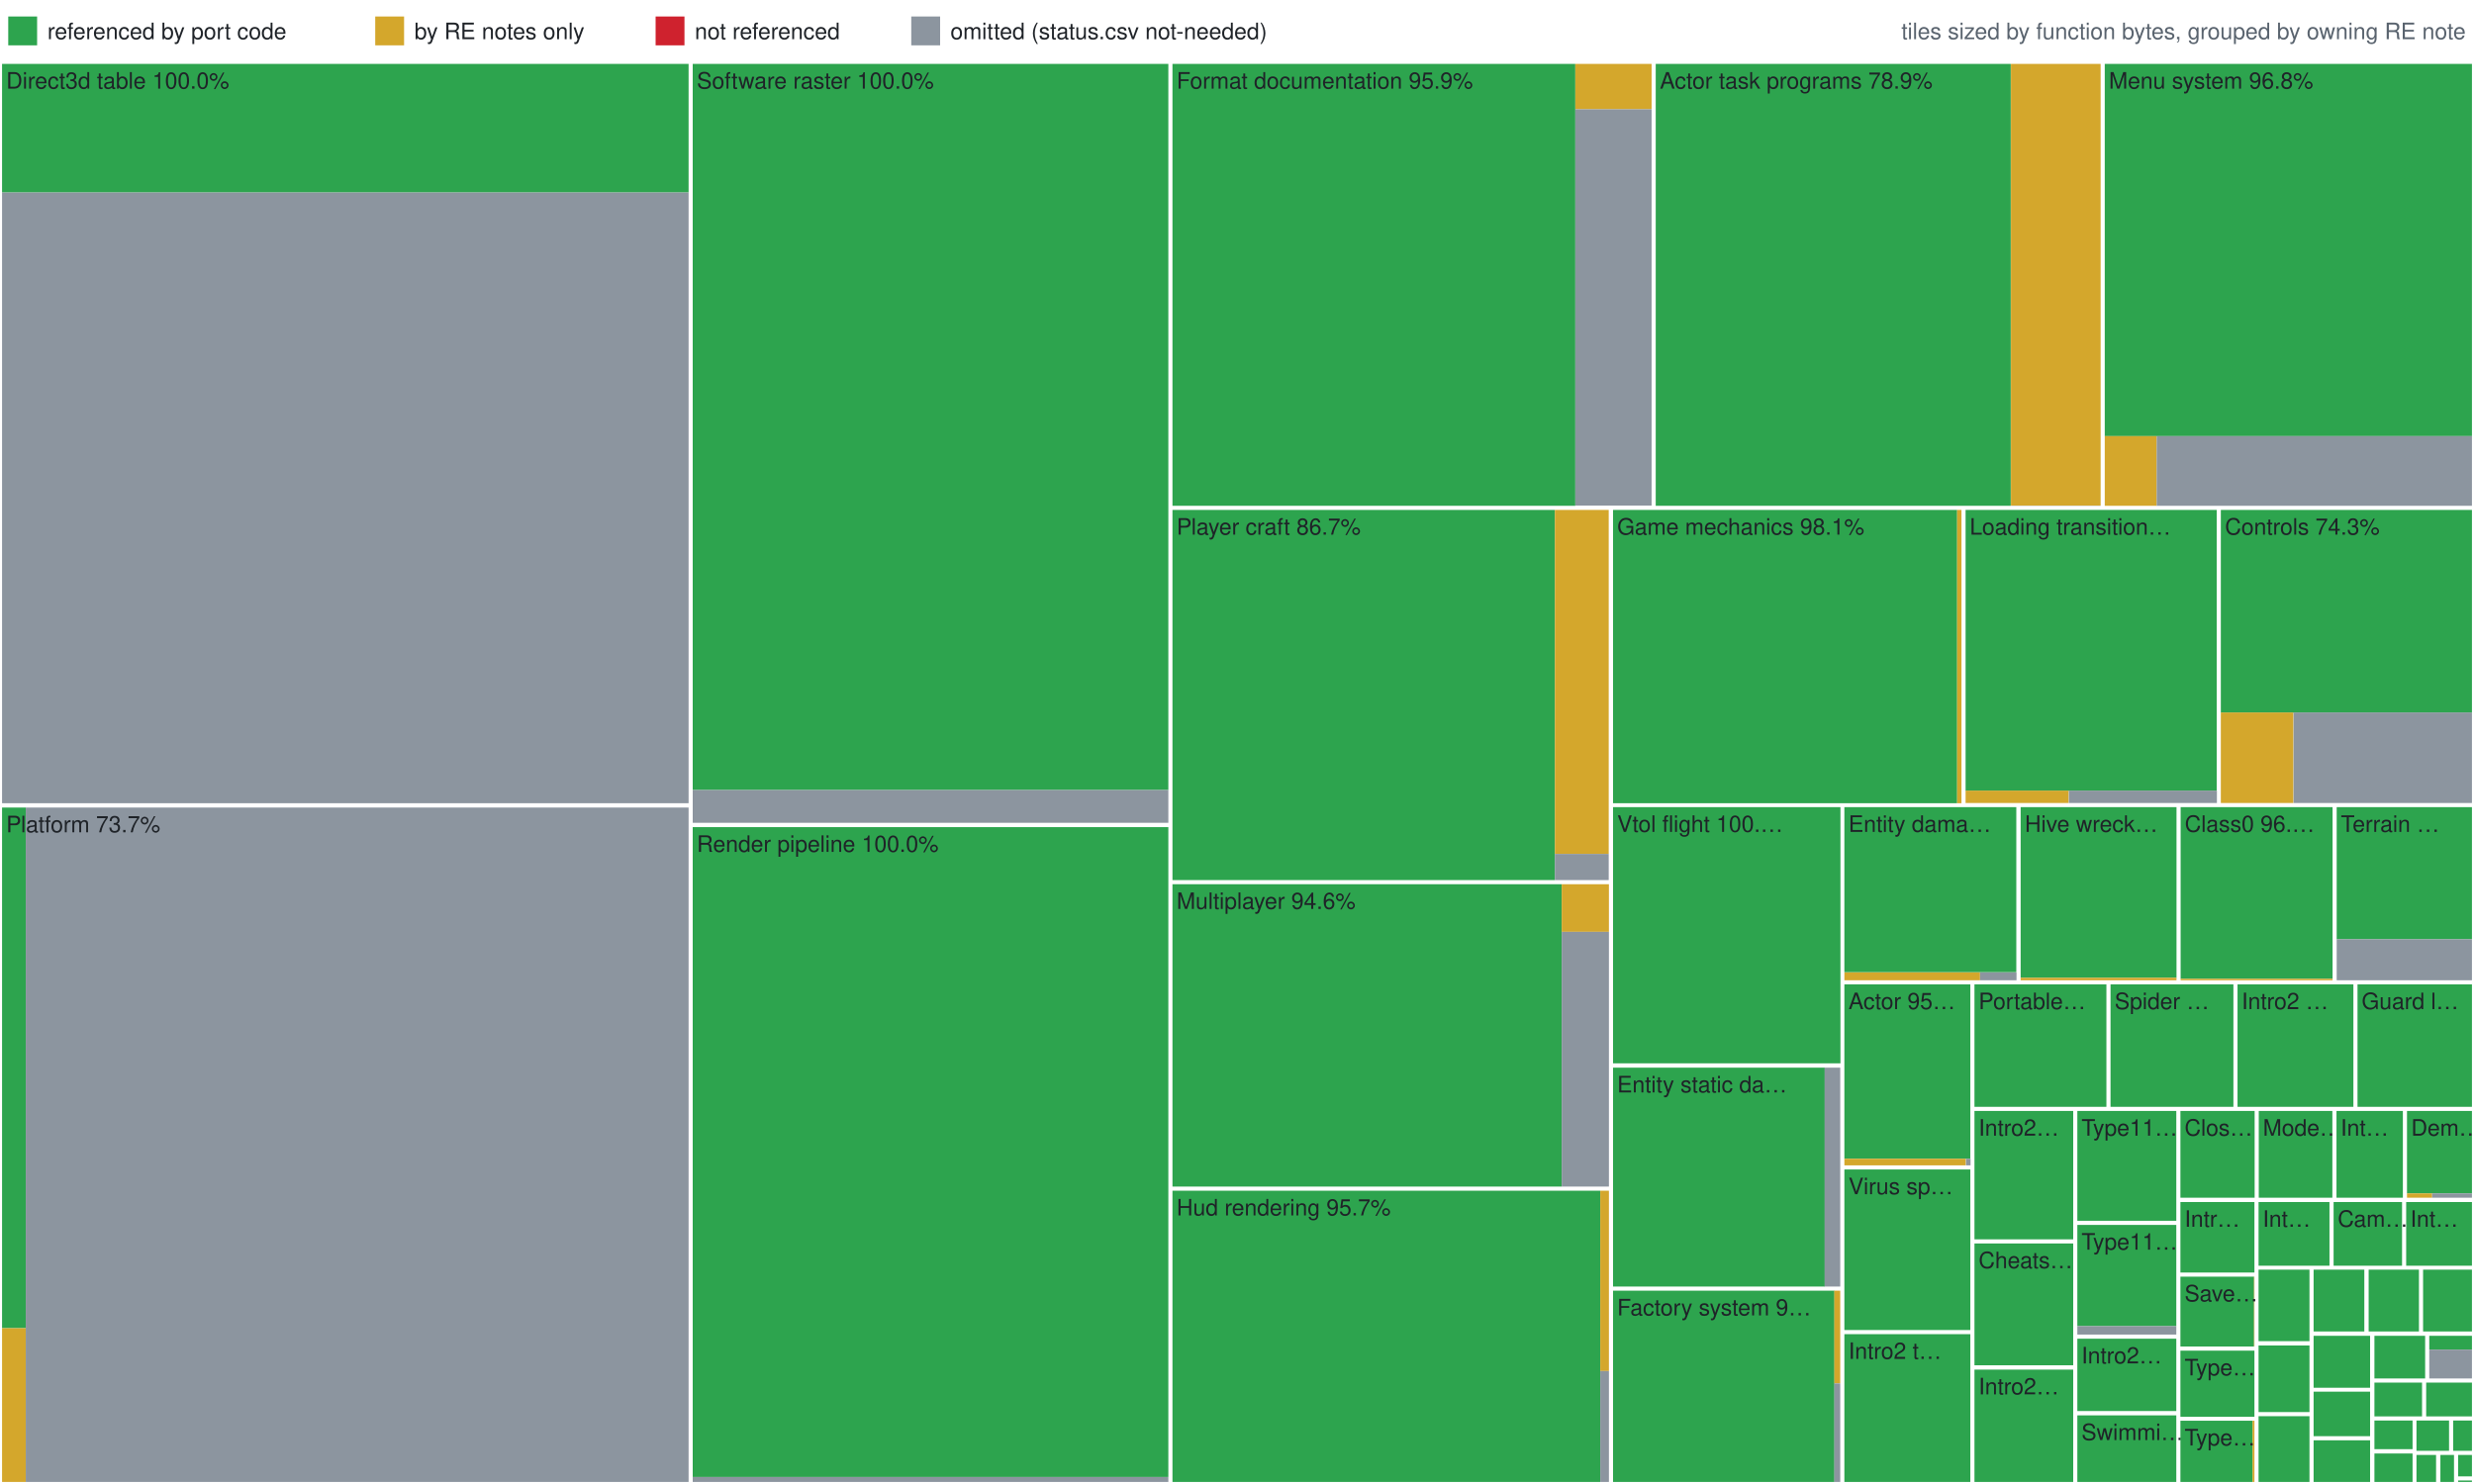
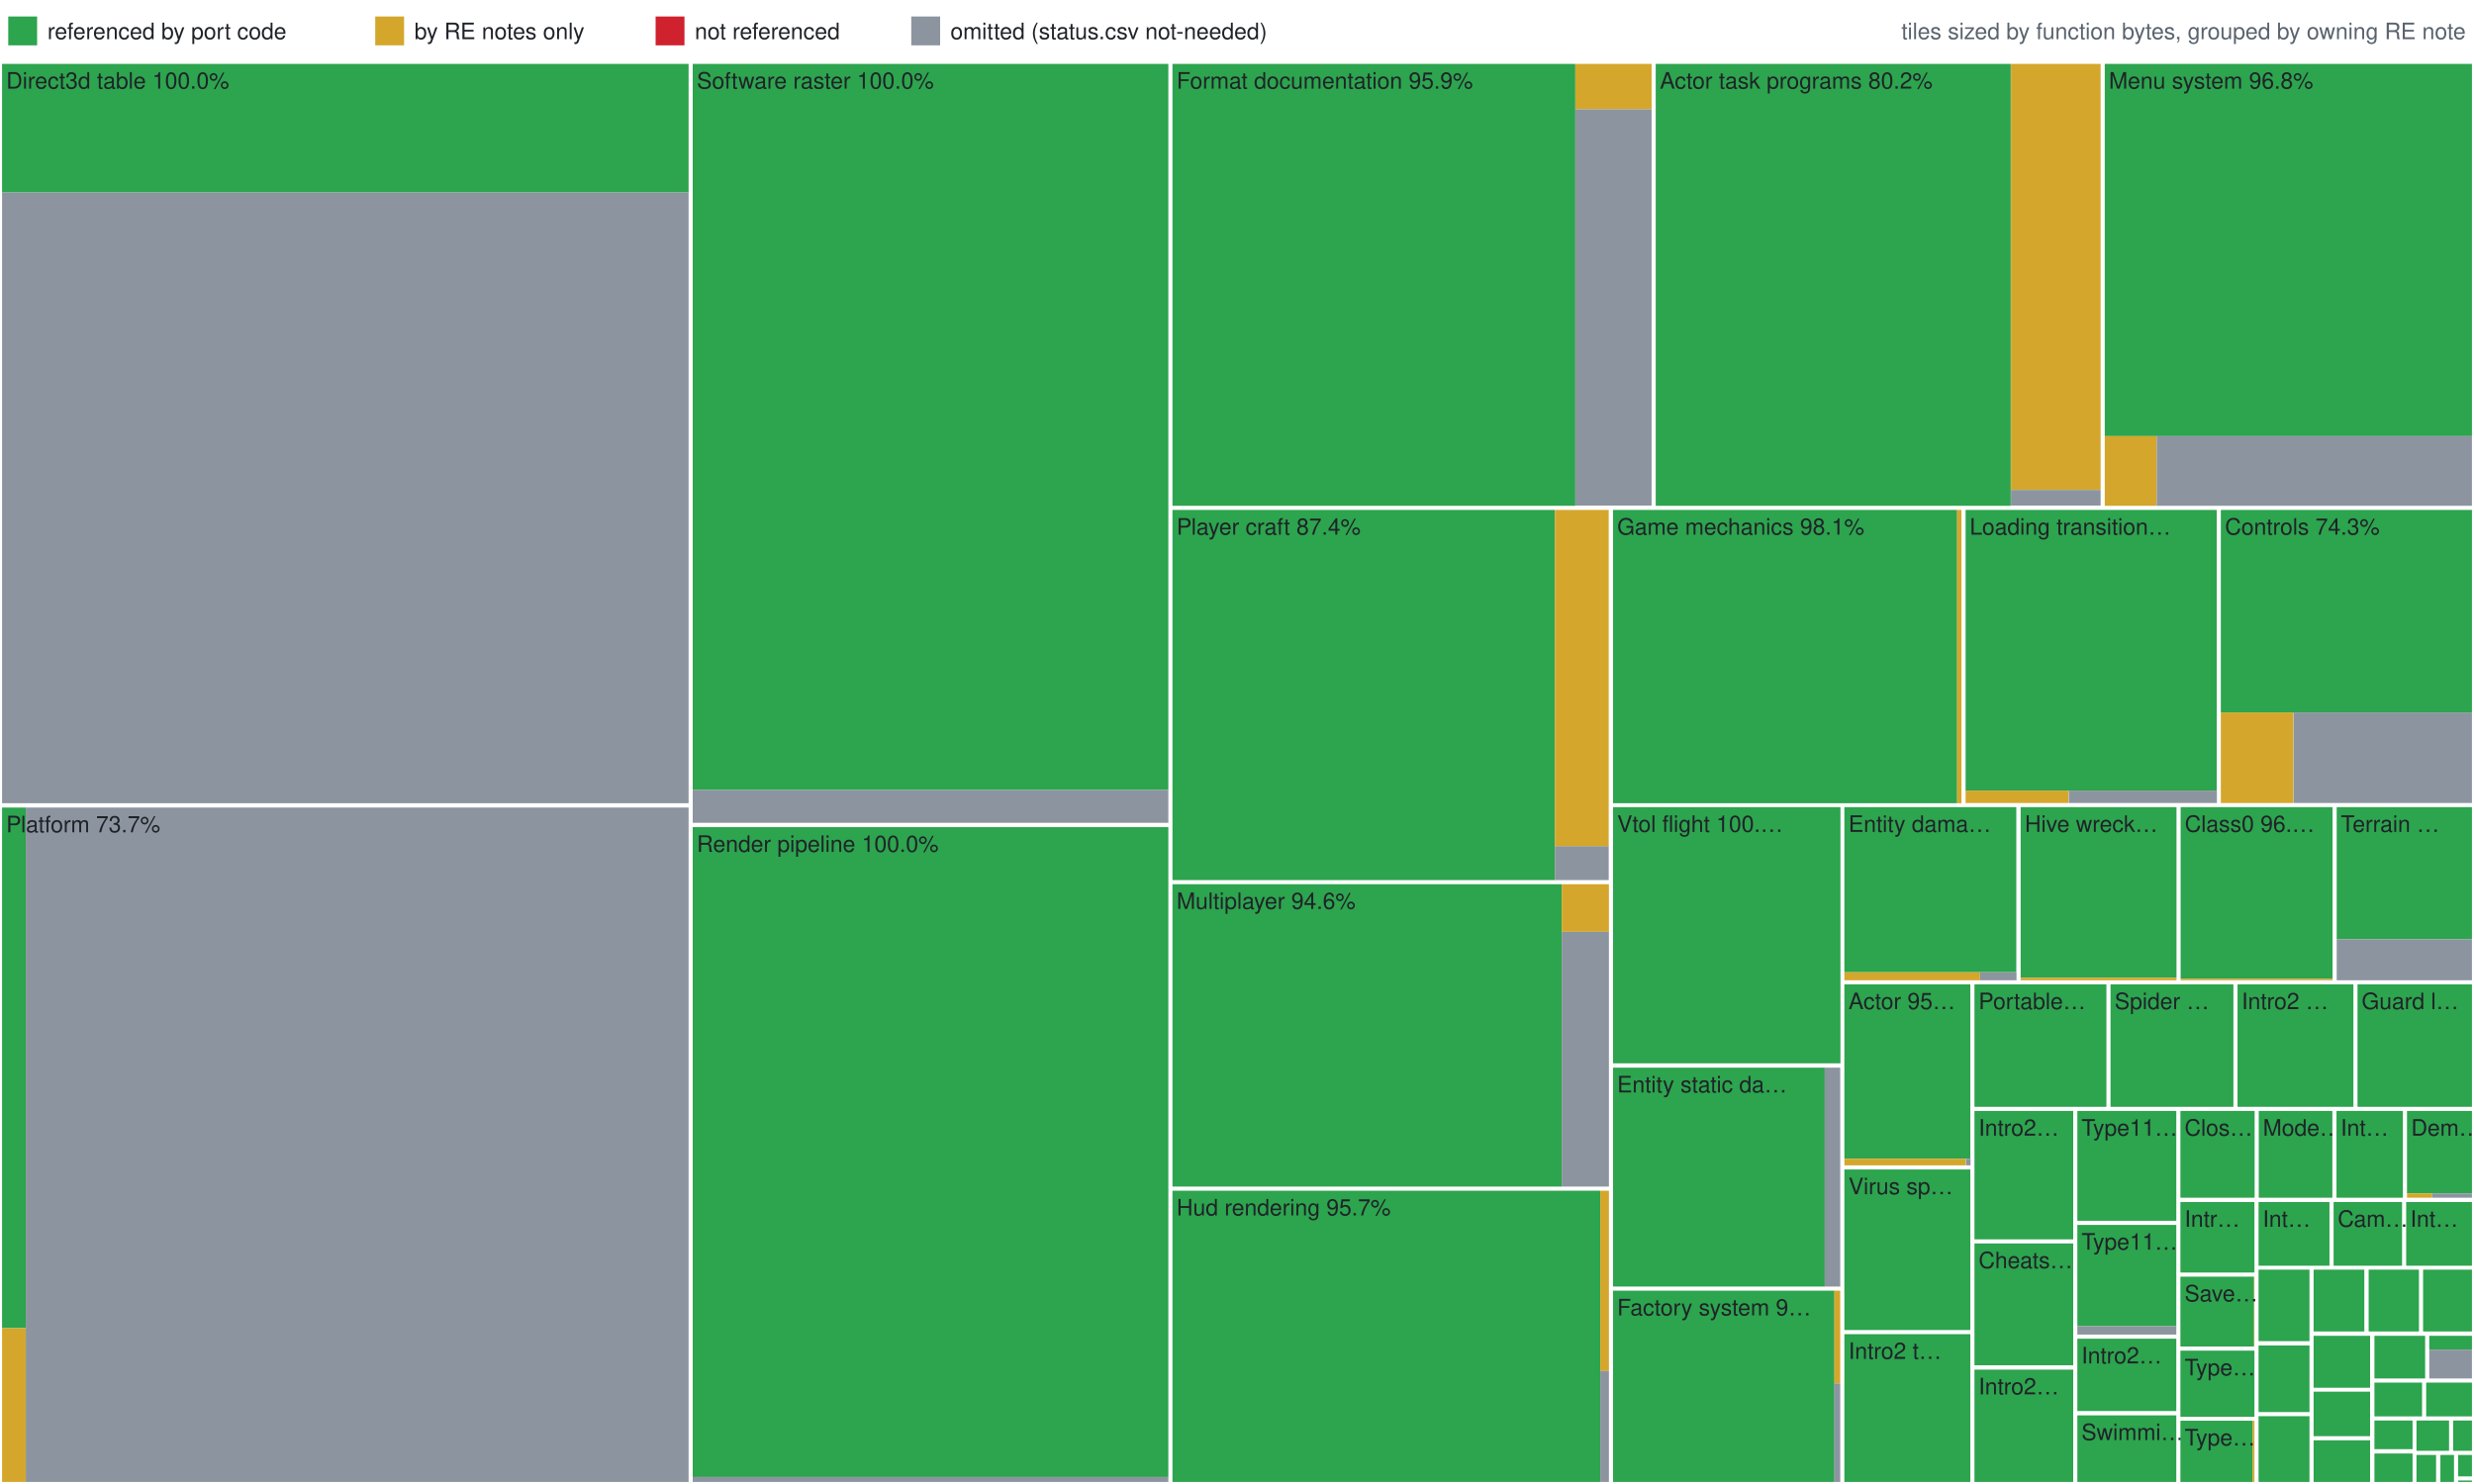
<svg xmlns="http://www.w3.org/2000/svg" width="1200" height="720" viewBox="0 0 1200 720" font-family="Segoe UI, Helvetica, Arial, sans-serif" font-size="11">
  <rect width="1200" height="720" fill="#ffffff" />
  <rect x="4" y="8" width="14" height="14" fill="#2da44e" />
  <text x="23" y="19" fill="#1f2328">referenced by port code</text>
  <rect x="182" y="8" width="14" height="14" fill="#d4a72c" />
  <text x="201" y="19" fill="#1f2328">by RE notes only</text>
  <rect x="318" y="8" width="14" height="14" fill="#cf222e" />
  <text x="337" y="19" fill="#1f2328">not referenced</text>
  <rect x="442" y="8" width="14" height="14" fill="#8c959f" />
  <text x="461" y="19" fill="#1f2328">omitted (status.csv not-needed)</text>
  <text x="1196" y="19" fill="#59636e" text-anchor="end">tiles sized by function bytes, grouped by owning RE note</text>
  <g>
    <rect x="1" y="31" width="333" height="62.4" fill="#2da44e" />
    <rect x="1" y="93.4" width="333" height="296.3" fill="#8c959f" />
    <text x="3" y="43" fill="#1f2328">Direct3d table 100.0%</text>
  </g>
  <g>
    <rect x="1" y="391.8" width="11.5" height="252.6" fill="#2da44e" />
    <rect x="1" y="644.4" width="11.5" height="74.6" fill="#d4a72c" />
    <rect x="12.5" y="391.8" width="321.5" height="327.2" fill="#8c959f" />
    <text x="3" y="403.8" fill="#1f2328">Platform 73.7%</text>
  </g>
  <g>
    <rect x="336" y="31" width="230.7" height="352.3" fill="#2da44e" />
    <rect x="336" y="383.3" width="230.7" height="15.9" fill="#8c959f" />
    <text x="338" y="43" fill="#1f2328">Software raster 100.0%</text>
  </g>
  <g>
    <rect x="336" y="401.3" width="230.7" height="315.3" fill="#2da44e" />
    <rect x="336" y="716.6" width="230.7" height="2.4" fill="#8c959f" />
    <text x="338" y="413.3" fill="#1f2328">Render pipeline 100.0%</text>
  </g>
  <g>
    <rect x="568.7" y="31" width="195.4" height="214.4" fill="#2da44e" />
    <rect x="764.1" y="31" width="37" height="22" fill="#d4a72c" />
    <rect x="764.1" y="53" width="37" height="192.3" fill="#8c959f" />
    <text x="570.7" y="43" fill="#1f2328">Format documentation 95.9%</text>
  </g>
  <g>
    <rect x="803.1" y="31" width="172.2" height="214.4" fill="#2da44e" />
-     <rect x="975.4" y="31" width="43.5" height="214.3" fill="#d4a72c" />
-     <rect x="975.4" y="245.3" width="43.5" height="0.1" fill="#8c959f" />
-     <text x="805.1" y="43" fill="#1f2328">Actor task programs 78.9%</text>
+     <rect x="975.4" y="31" width="43.5" height="206.7" fill="#d4a72c" />
+     <rect x="975.4" y="237.7" width="43.5" height="7.6" fill="#8c959f" />
+     <text x="805.1" y="43" fill="#1f2328">Actor task programs 80.2%</text>
  </g>
  <g>
    <rect x="1020.9" y="31" width="178.1" height="180.6" fill="#2da44e" />
    <rect x="1020.9" y="211.6" width="25.2" height="33.8" fill="#d4a72c" />
    <rect x="1046.1" y="211.6" width="152.9" height="33.8" fill="#8c959f" />
    <text x="1022.9" y="43" fill="#1f2328">Menu system 96.8%</text>
  </g>
  <g>
    <rect x="568.7" y="247.4" width="185.5" height="179.6" fill="#2da44e" />
-     <rect x="754.2" y="247.4" width="26.1" height="166.9" fill="#d4a72c" />
-     <rect x="754.2" y="414.3" width="26.1" height="12.7" fill="#8c959f" />
-     <text x="570.7" y="259.4" fill="#1f2328">Player craft 86.7%</text>
+     <rect x="754.2" y="247.4" width="26.1" height="163.3" fill="#d4a72c" />
+     <rect x="754.2" y="410.6" width="26.1" height="16.4" fill="#8c959f" />
+     <text x="570.7" y="259.4" fill="#1f2328">Player craft 87.4%</text>
  </g>
  <g>
    <rect x="568.7" y="429" width="188.8" height="146.7" fill="#2da44e" />
    <rect x="757.5" y="429" width="22.9" height="23.1" fill="#d4a72c" />
    <rect x="757.5" y="452.1" width="22.9" height="123.6" fill="#8c959f" />
    <text x="570.7" y="441" fill="#1f2328">Multiplayer 94.6%</text>
  </g>
  <g>
    <rect x="568.7" y="577.7" width="207.5" height="141.3" fill="#2da44e" />
    <rect x="776.2" y="577.7" width="4.2" height="87.5" fill="#d4a72c" />
    <rect x="776.2" y="665.2" width="4.2" height="53.8" fill="#8c959f" />
    <text x="570.7" y="589.7" fill="#1f2328">Hud rendering 95.7%</text>
  </g>
  <g>
    <rect x="782.4" y="247.4" width="166.9" height="142.3" fill="#2da44e" />
    <rect x="949.3" y="247.4" width="2.1" height="142.3" fill="#d4a72c" />
    <text x="784.4" y="259.4" fill="#1f2328">Game mechanics 98.1%</text>
  </g>
  <g>
    <rect x="953.4" y="247.4" width="121.8" height="136.3" fill="#2da44e" />
    <rect x="953.4" y="383.6" width="50" height="6" fill="#d4a72c" />
    <rect x="1003.5" y="383.6" width="71.8" height="6" fill="#8c959f" />
    <text x="955.4" y="259.4" fill="#1f2328">Loading transition…</text>
  </g>
  <g>
    <rect x="1077.2" y="247.4" width="121.8" height="98.4" fill="#2da44e" />
    <rect x="1077.2" y="345.7" width="35.2" height="43.9" fill="#d4a72c" />
    <rect x="1112.5" y="345.7" width="86.5" height="43.9" fill="#8c959f" />
    <text x="1079.2" y="259.4" fill="#1f2328">Controls 74.3%</text>
  </g>
  <g>
    <rect x="782.4" y="391.6" width="110.3" height="124.3" fill="#2da44e" />
    <text x="784.4" y="403.6" fill="#1f2328">Vtol flight 100.…</text>
  </g>
  <g>
    <rect x="782.4" y="518" width="102.7" height="106.2" fill="#2da44e" />
    <rect x="885" y="518" width="7.6" height="106.2" fill="#8c959f" />
    <text x="784.4" y="530" fill="#1f2328">Entity static da…</text>
  </g>
  <g>
    <rect x="782.4" y="626.2" width="107.4" height="92.8" fill="#2da44e" />
    <rect x="889.7" y="626.2" width="2.9" height="45" fill="#d4a72c" />
    <rect x="889.7" y="671.2" width="2.9" height="47.8" fill="#8c959f" />
    <text x="784.4" y="638.2" fill="#1f2328">Factory system 9…</text>
  </g>
  <g>
    <rect x="894.6" y="391.6" width="83.4" height="80.1" fill="#2da44e" />
    <rect x="894.6" y="471.8" width="65.8" height="3.8" fill="#d4a72c" />
    <rect x="960.4" y="471.8" width="17.7" height="3.8" fill="#8c959f" />
    <text x="896.6" y="403.6" fill="#1f2328">Entity dama…</text>
  </g>
  <g>
    <rect x="980.1" y="391.6" width="75.6" height="82.8" fill="#2da44e" />
    <rect x="980.1" y="474.4" width="75.6" height="1.2" fill="#d4a72c" />
    <text x="982.1" y="403.6" fill="#1f2328">Hive wreck…</text>
  </g>
  <g>
    <rect x="1057.7" y="391.6" width="73.7" height="83.3" fill="#2da44e" />
    <rect x="1057.7" y="474.9" width="73.7" height="0.7" fill="#d4a72c" />
    <text x="1059.7" y="403.6" fill="#1f2328">Class0 96.…</text>
  </g>
  <g>
    <rect x="1133.4" y="391.6" width="65.6" height="64.1" fill="#2da44e" />
    <rect x="1133.4" y="455.7" width="65.6" height="19.9" fill="#8c959f" />
    <text x="1135.4" y="403.6" fill="#1f2328">Terrain …</text>
  </g>
  <g>
    <rect x="894.6" y="477.6" width="61.1" height="84.6" fill="#2da44e" />
    <rect x="894.6" y="562.2" width="58.9" height="3.2" fill="#d4a72c" />
    <rect x="953.6" y="562.2" width="2.2" height="3.2" fill="#8c959f" />
    <text x="896.6" y="489.6" fill="#1f2328">Actor 95…</text>
  </g>
  <g>
    <rect x="894.6" y="567.4" width="61.1" height="77.9" fill="#2da44e" />
    <text x="896.6" y="579.4" fill="#1f2328">Virus sp…</text>
  </g>
  <g>
    <rect x="894.6" y="647.3" width="61.1" height="71.7" fill="#2da44e" />
    <text x="896.6" y="659.3" fill="#1f2328">Intro2 t…</text>
  </g>
  <g>
    <rect x="957.7" y="477.6" width="64" height="59.4" fill="#2da44e" />
    <text x="959.7" y="489.6" fill="#1f2328">Portable…</text>
  </g>
  <g>
    <rect x="1023.7" y="477.6" width="59.6" height="59.4" fill="#2da44e" />
    <text x="1025.7" y="489.6" fill="#1f2328">Spider …</text>
  </g>
  <g>
    <rect x="1085.3" y="477.6" width="56.2" height="59.4" fill="#2da44e" />
    <text x="1087.3" y="489.6" fill="#1f2328">Intro2 …</text>
  </g>
  <g>
    <rect x="1143.5" y="477.6" width="55.5" height="59.4" fill="#2da44e" />
    <text x="1145.5" y="489.6" fill="#1f2328">Guard l…</text>
  </g>
  <g>
    <rect x="957.7" y="539" width="47.9" height="62.3" fill="#2da44e" />
    <text x="959.7" y="551" fill="#1f2328">Intro2…</text>
  </g>
  <g>
    <rect x="957.7" y="603.3" width="47.9" height="59.1" fill="#2da44e" />
    <rect x="957.7" y="662.4" width="47.9" height="0" fill="#8c959f" />
    <text x="959.7" y="615.3" fill="#1f2328">Cheats…</text>
  </g>
  <g>
    <rect x="957.7" y="664.5" width="47.9" height="54.5" fill="#2da44e" />
    <text x="959.7" y="676.5" fill="#1f2328">Intro2…</text>
  </g>
  <g>
    <rect x="1007.6" y="539" width="48" height="53.3" fill="#2da44e" />
    <text x="1009.6" y="551" fill="#1f2328">Type11…</text>
  </g>
  <g>
    <rect x="1007.6" y="594.3" width="48" height="49.1" fill="#2da44e" />
    <rect x="1007.6" y="643.4" width="48" height="4.1" fill="#8c959f" />
    <text x="1009.6" y="606.3" fill="#1f2328">Type11…</text>
  </g>
  <g>
    <rect x="1007.6" y="649.5" width="48" height="35.1" fill="#2da44e" />
    <text x="1009.6" y="661.5" fill="#1f2328">Intro2…</text>
  </g>
  <g>
    <rect x="1007.6" y="686.7" width="48" height="32.3" fill="#2da44e" />
    <text x="1009.6" y="698.7" fill="#1f2328">Swimmi…</text>
  </g>
  <g>
    <rect x="1057.6" y="539" width="36" height="42.1" fill="#2da44e" />
    <text x="1059.6" y="551" fill="#1f2328">Clos…</text>
  </g>
  <g>
    <rect x="1095.6" y="539" width="35.7" height="42.1" fill="#2da44e" />
    <text x="1097.6" y="551" fill="#1f2328">Mode…</text>
  </g>
  <g>
    <rect x="1133.3" y="539" width="32.2" height="42.1" fill="#2da44e" />
    <text x="1135.3" y="551" fill="#1f2328">Int…</text>
  </g>
  <g>
    <rect x="1167.5" y="539" width="31.5" height="40" fill="#2da44e" />
    <rect x="1167.5" y="579" width="12.2" height="2.1" fill="#d4a72c" />
    <rect x="1179.7" y="579" width="19.3" height="2.1" fill="#8c959f" />
    <text x="1169.5" y="551" fill="#1f2328">Dem…</text>
  </g>
  <g>
    <rect x="1057.6" y="583.2" width="35.9" height="34.2" fill="#2da44e" />
    <text x="1059.6" y="595.2" fill="#1f2328">Intr…</text>
  </g>
  <g>
    <rect x="1057.6" y="619.4" width="35.7" height="33.9" fill="#2da44e" />
    <rect x="1093.3" y="619.4" width="0.2" height="33.9" fill="#d4a72c" />
    <text x="1059.6" y="631.4" fill="#1f2328">Save…</text>
  </g>
  <g>
    <rect x="1057.6" y="655.3" width="35.9" height="32.1" fill="#2da44e" />
    <text x="1059.6" y="667.3" fill="#1f2328">Type…</text>
  </g>
  <g>
    <rect x="1057.6" y="689.3" width="35" height="29.7" fill="#2da44e" />
    <rect x="1092.6" y="689.3" width="0.9" height="29.7" fill="#d4a72c" />
    <text x="1059.6" y="701.3" fill="#1f2328">Type…</text>
  </g>
  <g>
    <rect x="1095.5" y="583.2" width="34.4" height="30.9" fill="#2da44e" />
    <text x="1097.5" y="595.2" fill="#1f2328">Int…</text>
  </g>
  <g>
    <rect x="1131.9" y="583.2" width="33.2" height="30.9" fill="#2da44e" />
    <text x="1133.9" y="595.2" fill="#1f2328">Cam…</text>
  </g>
  <g>
    <rect x="1167.1" y="583.2" width="31.9" height="30.9" fill="#2da44e" />
    <text x="1169.1" y="595.2" fill="#1f2328">Int…</text>
  </g>
  <g>
    <rect x="1095.5" y="616" width="24.7" height="34.7" fill="#2da44e" />
  </g>
  <g>
    <rect x="1095.5" y="652.8" width="24.7" height="32.3" fill="#2da44e" />
  </g>
  <g>
    <rect x="1095.5" y="687.1" width="24.7" height="31.9" fill="#2da44e" />
  </g>
  <g>
    <rect x="1122.2" y="616" width="24.6" height="30" fill="#2da44e" />
  </g>
  <g>
    <rect x="1148.9" y="616" width="24.4" height="30" fill="#2da44e" />
  </g>
  <g>
    <rect x="1175.3" y="616" width="23.7" height="30" fill="#2da44e" />
  </g>
  <g>
    <rect x="1122.2" y="648.1" width="27.4" height="25.2" fill="#2da44e" />
  </g>
  <g>
    <rect x="1122.2" y="675.2" width="27.4" height="21.6" fill="#2da44e" />
  </g>
  <g>
    <rect x="1122.2" y="698.8" width="27.4" height="20.2" fill="#2da44e" />
  </g>
  <g>
    <rect x="1151.7" y="648.1" width="24.6" height="20.7" fill="#2da44e" />
  </g>
  <g>
    <rect x="1178.3" y="648.1" width="20.7" height="6.7" fill="#2da44e" />
    <rect x="1178.3" y="654.8" width="20.7" height="14" fill="#8c959f" />
  </g>
  <g>
    <rect x="1151.7" y="670.8" width="23.1" height="16.4" fill="#2da44e" />
  </g>
  <g>
    <rect x="1176.8" y="670.8" width="22.2" height="16.4" fill="#2da44e" />
  </g>
  <g>
    <rect x="1151.7" y="689.2" width="18.5" height="13.9" fill="#2da44e" />
  </g>
  <g>
    <rect x="1151.7" y="705.2" width="18.5" height="13.8" fill="#2da44e" />
  </g>
  <g>
    <rect x="1172.1" y="689.2" width="15.8" height="14.7" fill="#2da44e" />
  </g>
  <g>
    <rect x="1189.9" y="689.2" width="9.1" height="14.7" fill="#2da44e" />
  </g>
  <g>
    <rect x="1172.1" y="705.9" width="9.5" height="13.1" fill="#2da44e" />
  </g>
  <g>
    <rect x="1183.7" y="705.9" width="6.6" height="13.1" fill="#2da44e" />
  </g>
  <g>
    <rect x="1192.3" y="705.9" width="6.7" height="10.4" fill="#2da44e" />
  </g>
  <g>
    <rect x="1192.3" y="718.3" width="6.7" height="0.7" fill="#2da44e" />
  </g>
</svg>
